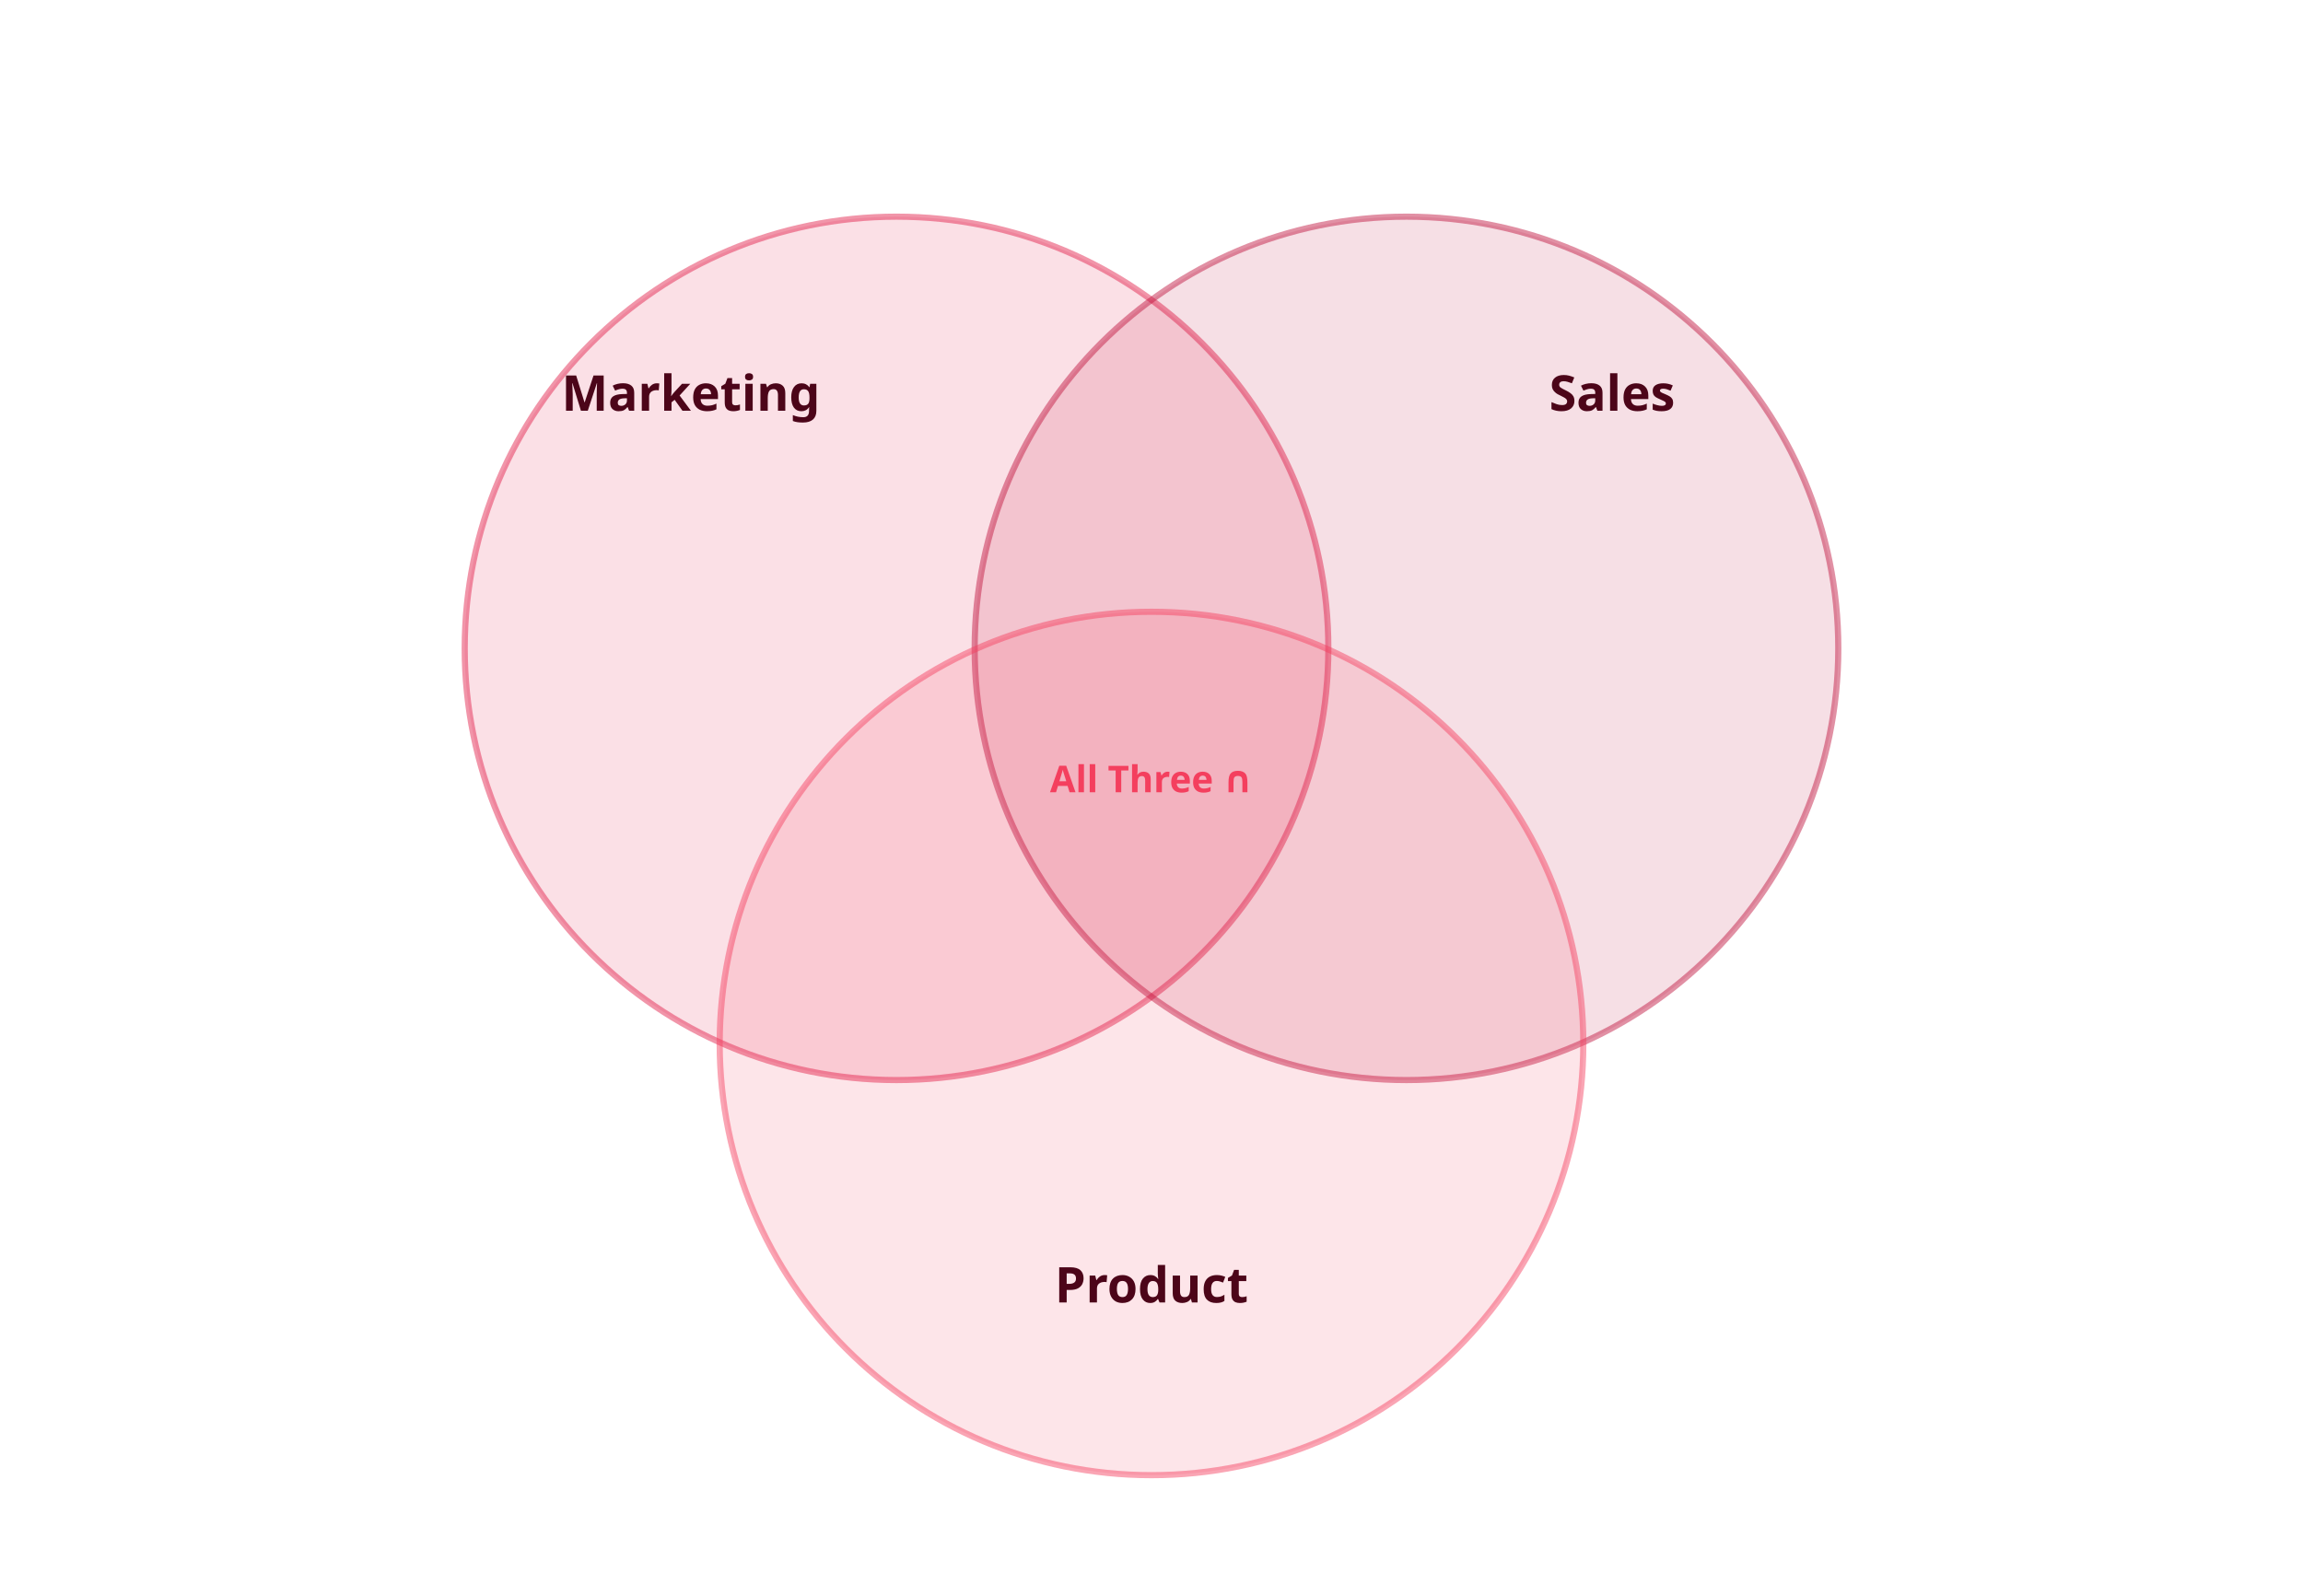
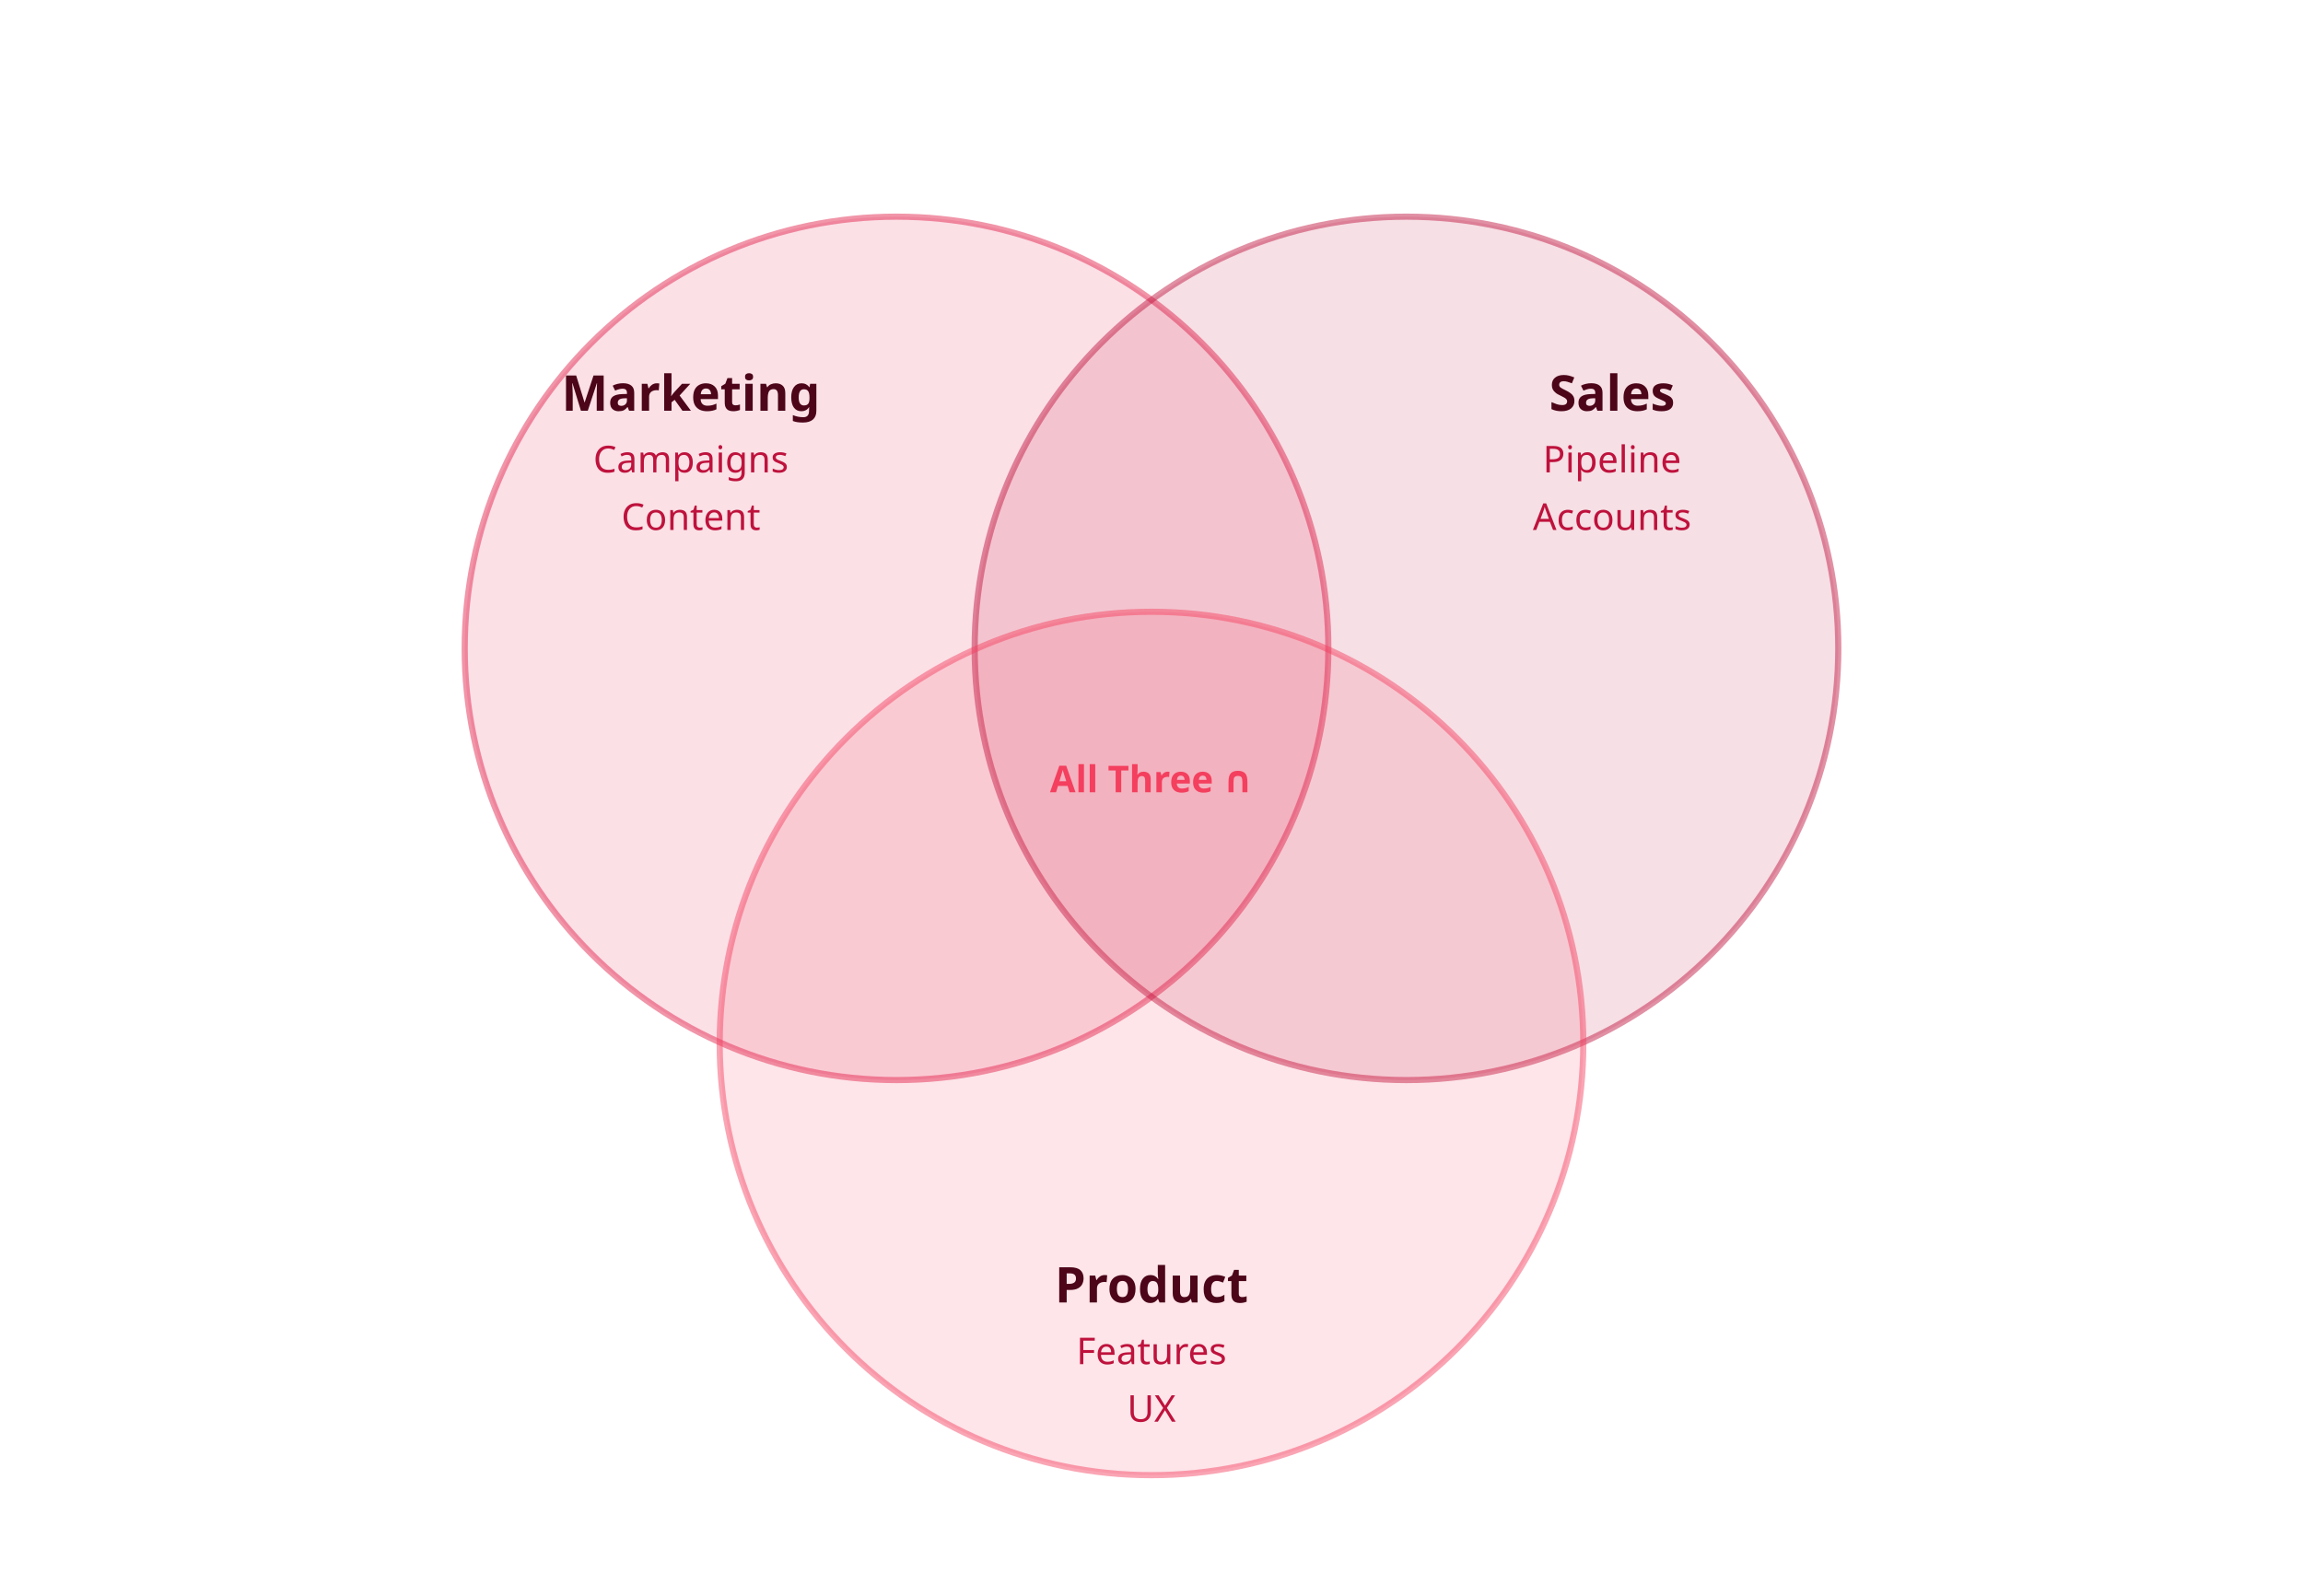
<svg xmlns="http://www.w3.org/2000/svg" viewBox="0 0 560 388" style="width:100%;height:auto;background:#fff1f2;border-radius:8px">
  <circle cx="218.0" cy="157.7" r="105" fill="#e11d4822" stroke="#e11d4877" stroke-width="1.5" />
  <circle cx="342.0" cy="157.7" r="105" fill="#be123c22" stroke="#be123c77" stroke-width="1.5" />
  <circle cx="280.0" cy="253.8" r="105" fill="#f43f5e22" stroke="#f43f5e77" stroke-width="1.5" />
  <text x="168.0" y="99.9" text-anchor="middle" font-size="12" fill="#4c0519" font-family="system-ui,sans-serif" font-weight="600">Marketing</text>
+   <text x="168.0" y="114.9" text-anchor="middle" font-size="9" fill="#be123c" font-family="system-ui,sans-serif">Campaigns</text>
+   <text x="168.0" y="128.9" text-anchor="middle" font-size="9" fill="#be123c" font-family="system-ui,sans-serif">Content</text>
  <text x="392.0" y="99.9" text-anchor="middle" font-size="12" fill="#4c0519" font-family="system-ui,sans-serif" font-weight="600">Sales</text>
+   <text x="392.0" y="114.9" text-anchor="middle" font-size="9" fill="#be123c" font-family="system-ui,sans-serif">Pipeline</text>
+   <text x="392.0" y="128.9" text-anchor="middle" font-size="9" fill="#be123c" font-family="system-ui,sans-serif">Accounts</text>
  <text x="280.0" y="316.8" text-anchor="middle" font-size="12" fill="#4c0519" font-family="system-ui,sans-serif" font-weight="600">Product</text>
+   <text x="280.0" y="331.8" text-anchor="middle" font-size="9" fill="#be123c" font-family="system-ui,sans-serif">Features</text>
+   <text x="280.0" y="345.8" text-anchor="middle" font-size="9" fill="#be123c" font-family="system-ui,sans-serif">UX</text>
  <text x="280.0" y="192.7" text-anchor="middle" font-size="9" fill="#f43f5e" font-family="system-ui,sans-serif" font-weight="600">All Three ∩</text>
</svg>
